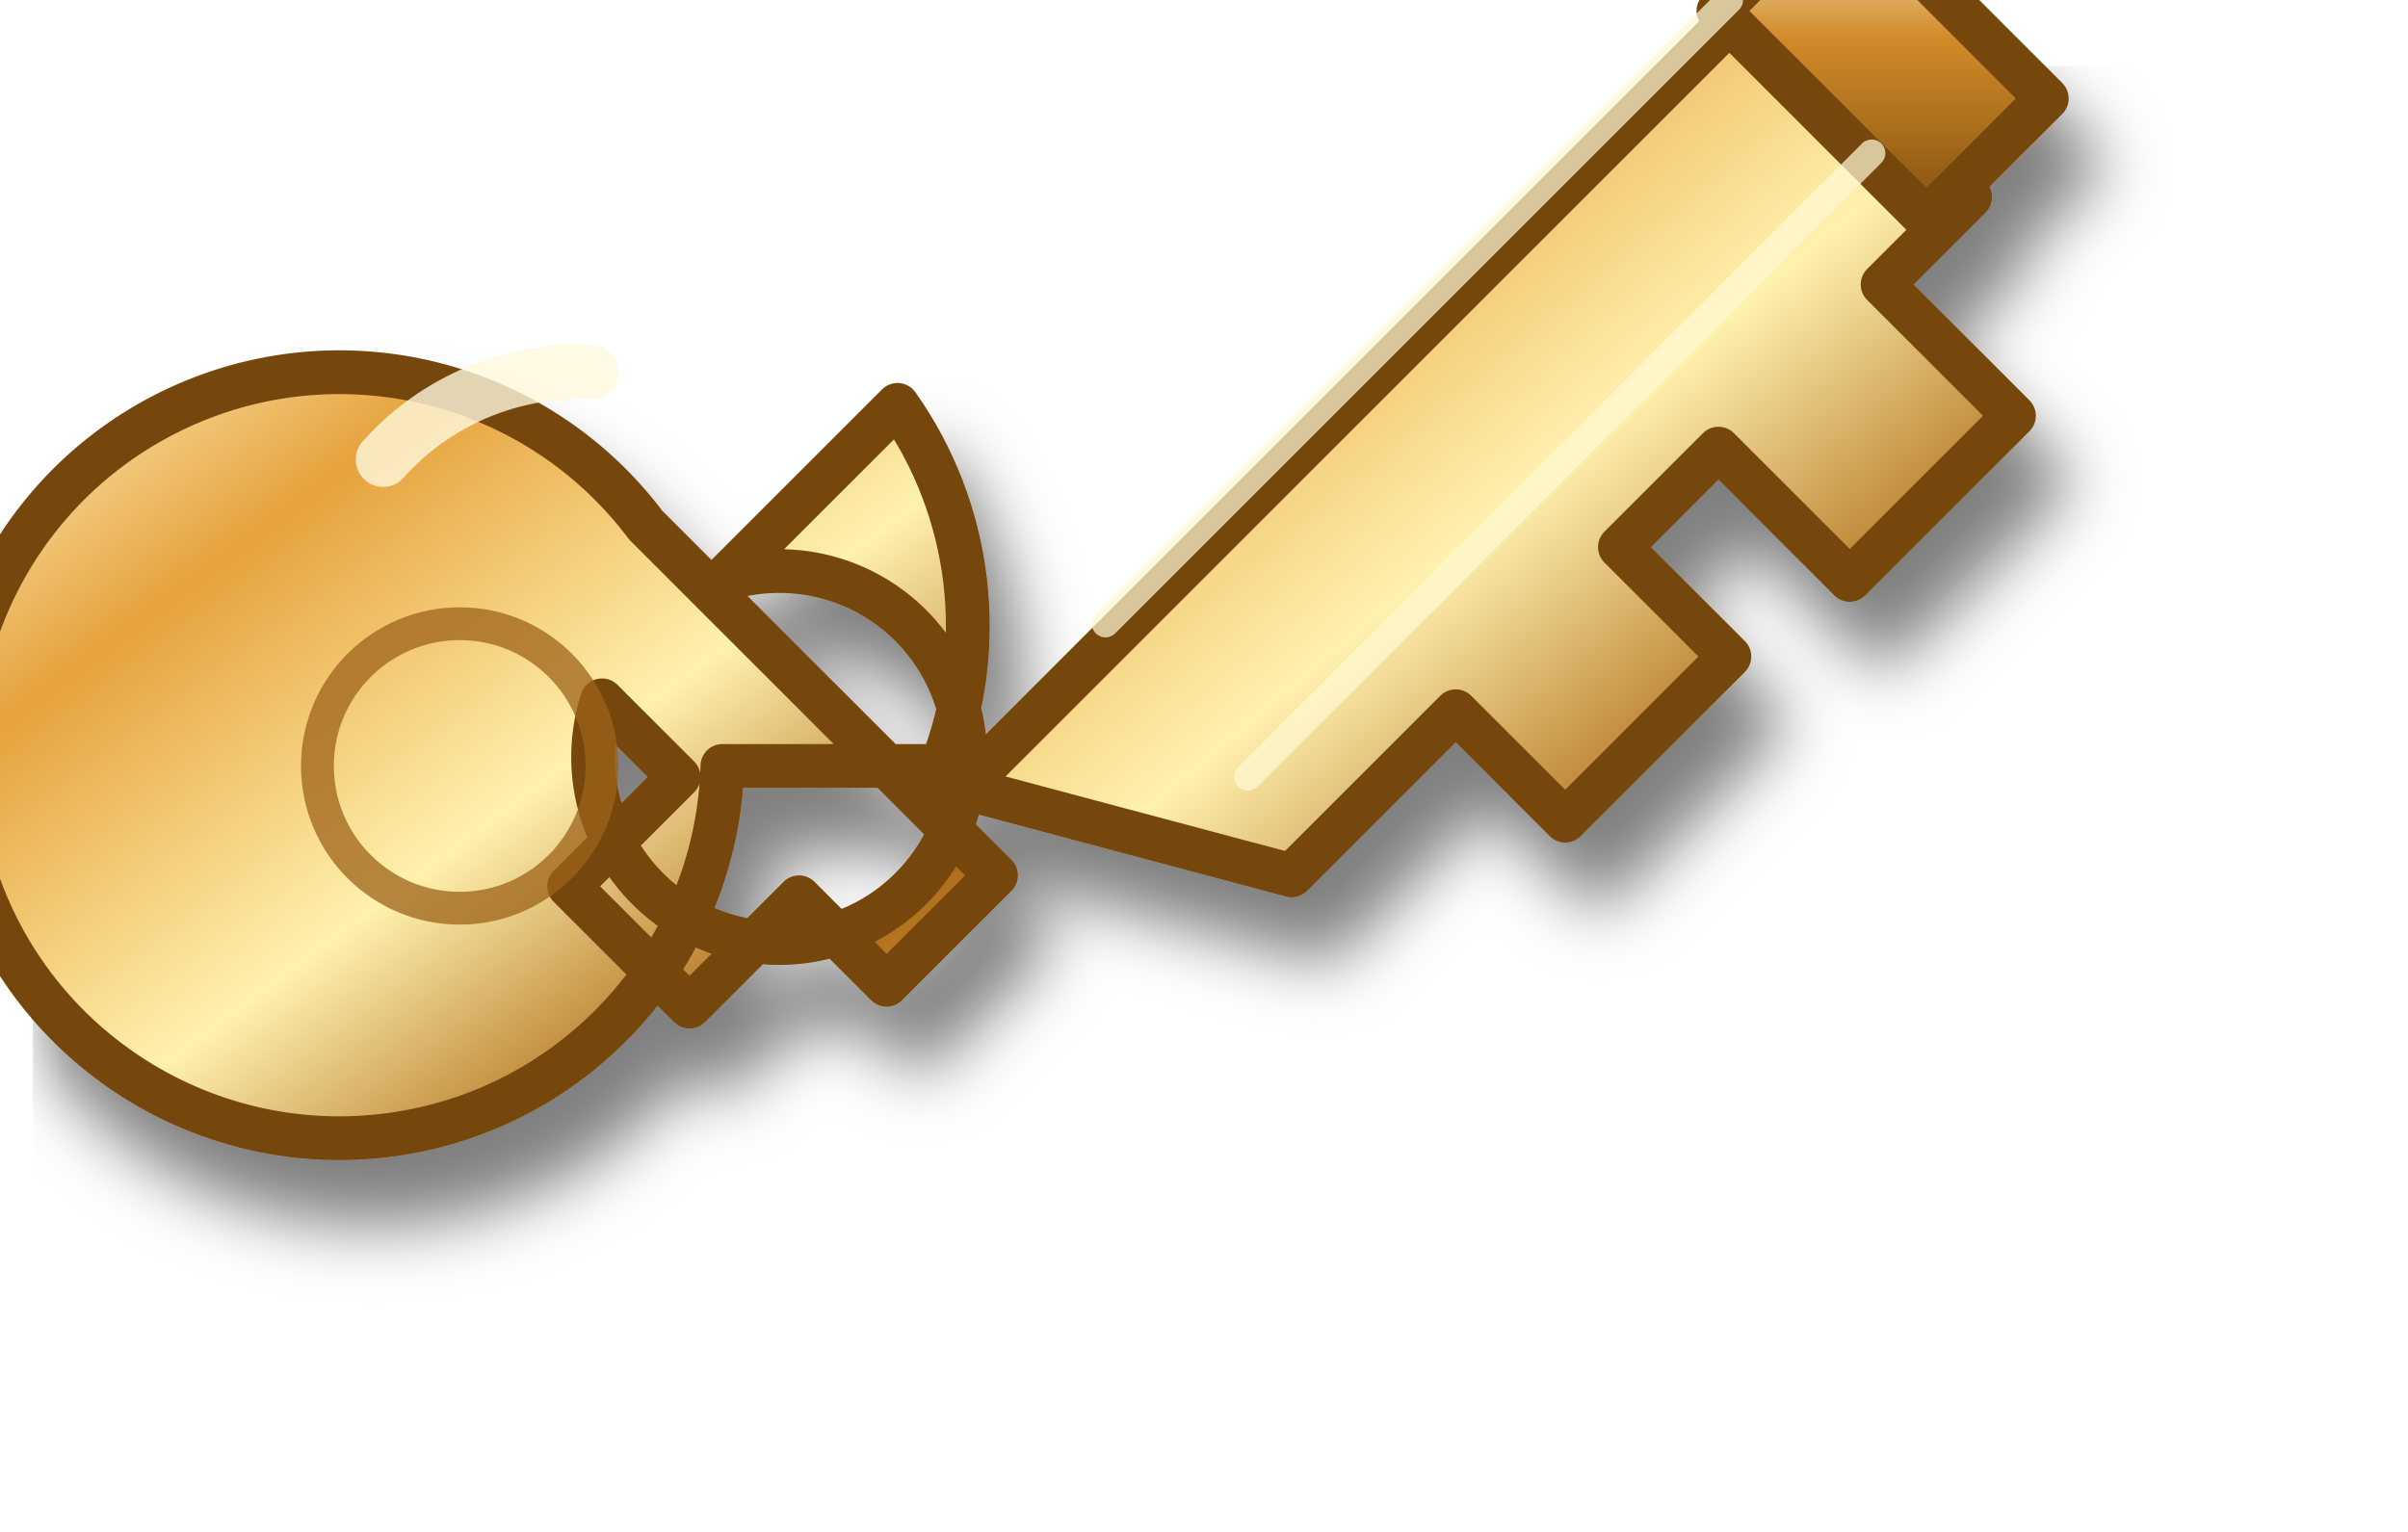
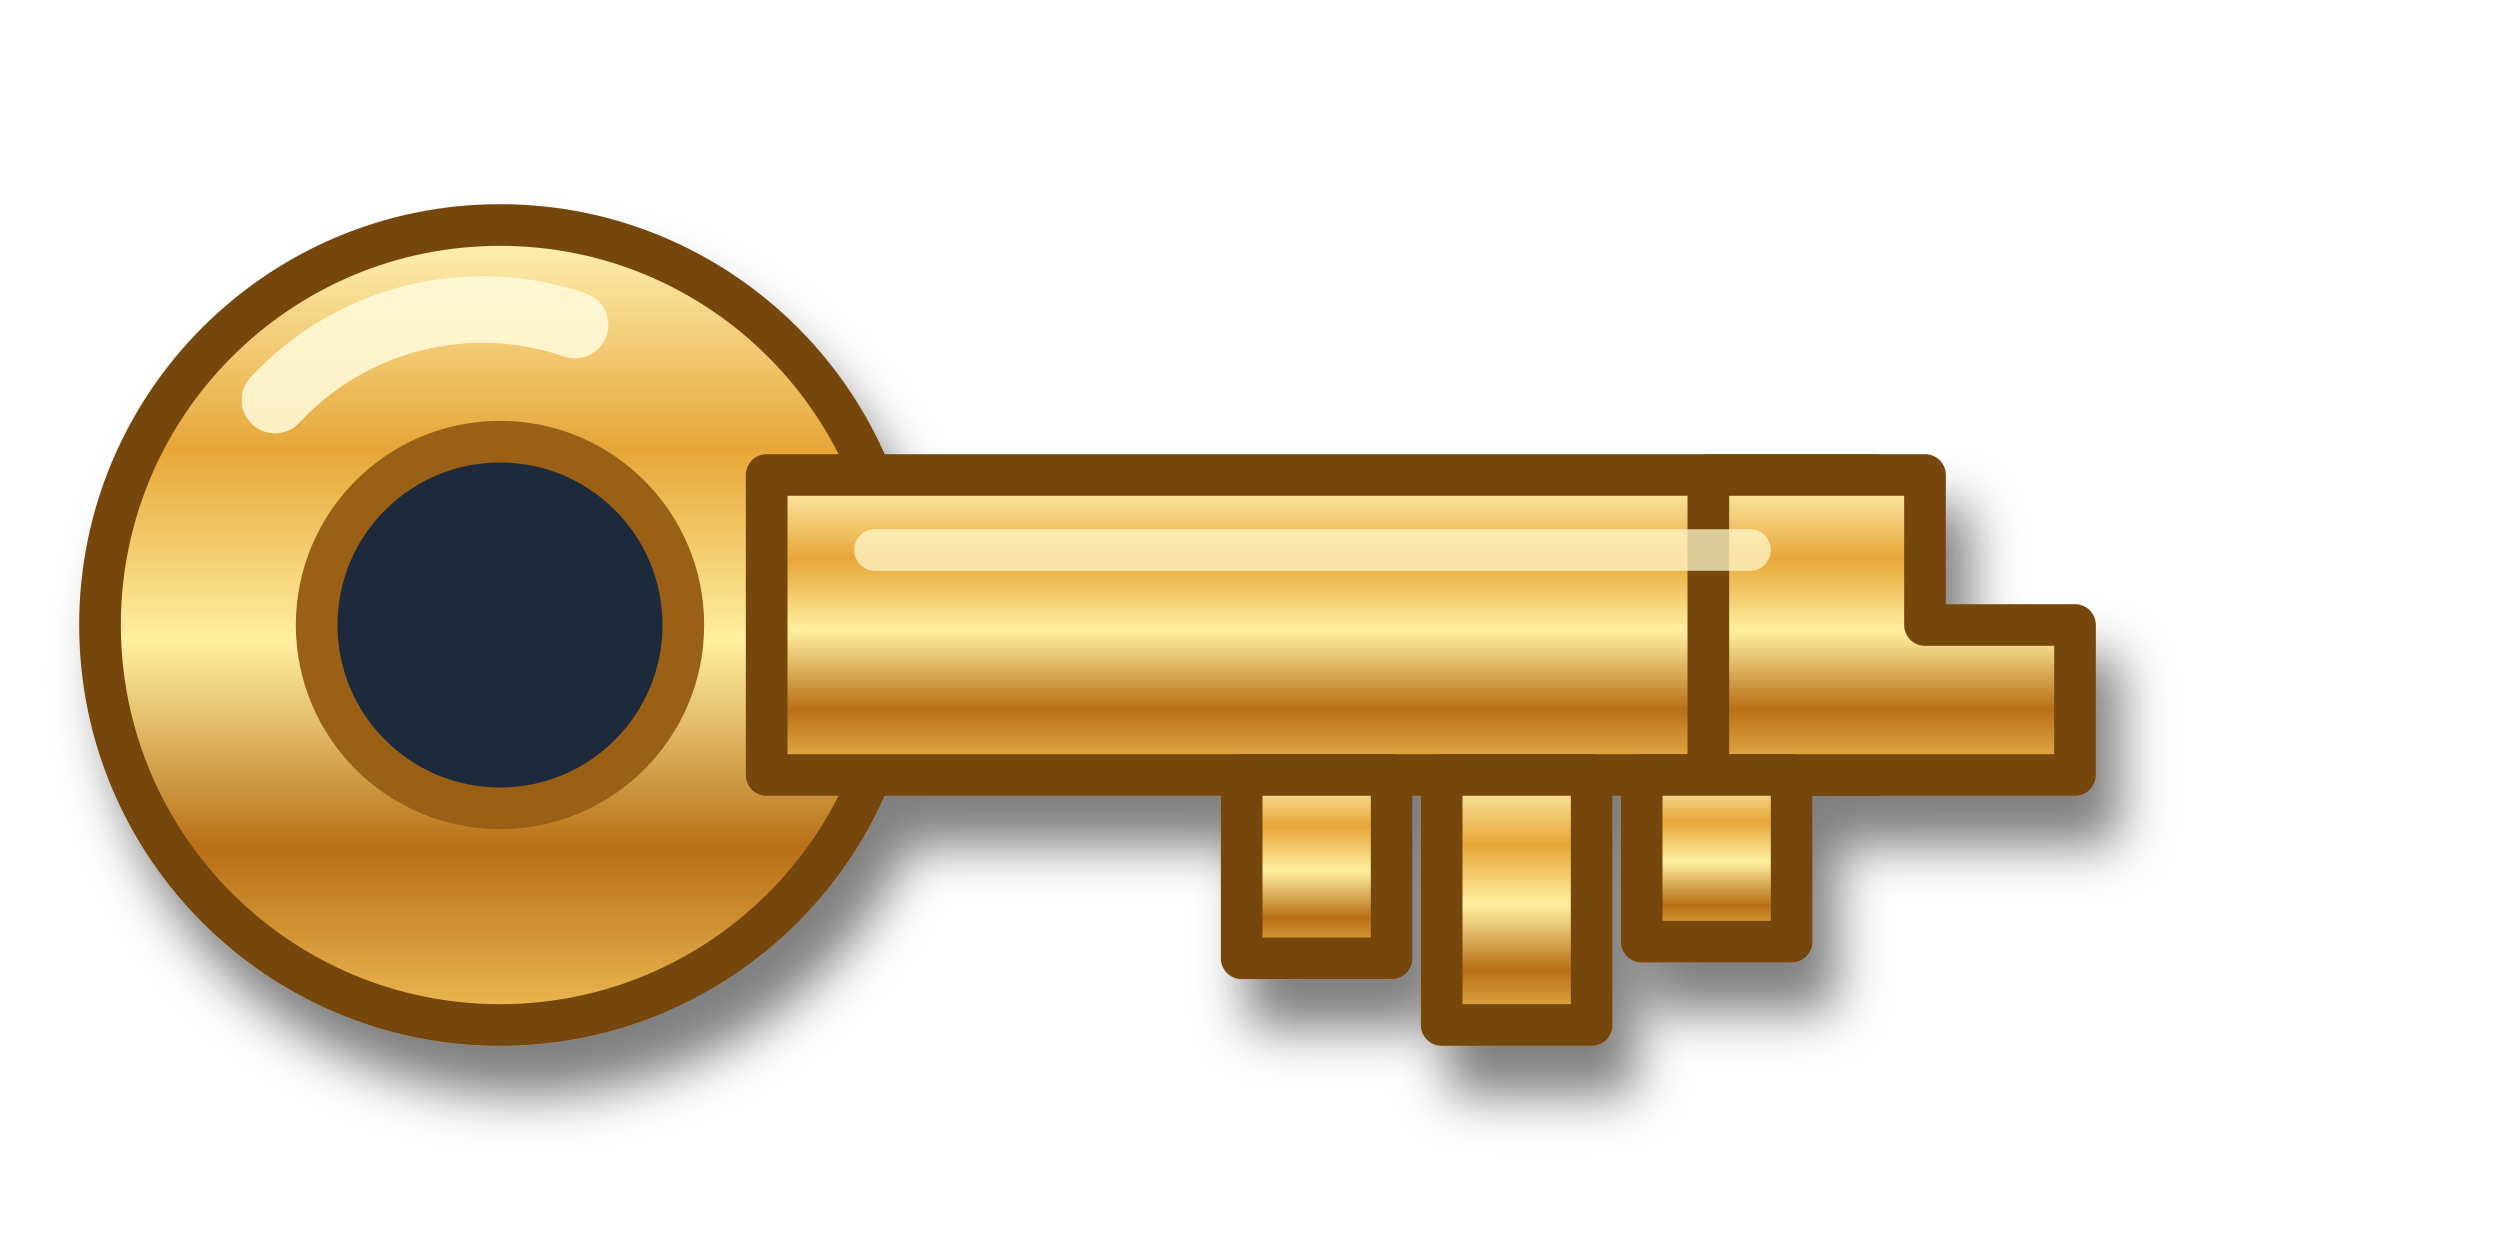
- <svg xmlns="http://www.w3.org/2000/svg" viewBox="0 0 220 140" role="img" aria-labelledby="title desc">
+ <svg xmlns="http://www.w3.org/2000/svg" viewBox="0 0 300 150" role="img" aria-labelledby="title desc">
  <defs>
-     <linearGradient id="metal" x1="0" y1="0" x2="1" y2="1">
-       <stop offset="0" stop-color="#fff5c7" />
-       <stop offset=".25" stop-color="#e6a23c" />
-       <stop offset=".55" stop-color="#fff1ae" />
-       <stop offset=".8" stop-color="#ad6b19" />
-       <stop offset="1" stop-color="#f3c35f" />
+     <linearGradient id="metal" x1="0" y1="0" x2="0" y2="1">
+       <stop offset="0" stop-color="#fff5bb" />
+       <stop offset=".28" stop-color="#e7a638" />
+       <stop offset=".52" stop-color="#fff0a0" />
+       <stop offset=".78" stop-color="#b86f17" />
+       <stop offset="1" stop-color="#f0bd55" />
    </linearGradient>
-     <linearGradient id="edge" x1="0" y1="0" x2="0" y2="1">
-       <stop stop-color="#fffbe3" />
-       <stop offset=".45" stop-color="#d28b29" />
-       <stop offset="1" stop-color="#81500f" />
-     </linearGradient>
-     <filter id="shadow" x="-30%" y="-30%" width="160%" height="170%">
+     <filter id="shadow" x="-15%" y="-25%" width="140%" height="160%">
      <feDropShadow dx="3" dy="6" stdDeviation="3" flood-color="#000" flood-opacity=".5" />
    </filter>
  </defs>
-   <g fill="url(#metal)" stroke="#75470c" stroke-width="4" stroke-linejoin="round" filter="url(#shadow)">
-     <path d="M66 70a35 35 0 1 1-7-22l32 32-10 10-8-8-10 10-11-11 10-10-7-7a17 17 0 1 0 11-11l16-16a35 35 0 0 1 4 33z" />
-     <path d="M88 72l73-73 19 19-8 8 12 12-15 15-12-12-9 9 10 10-15 15-10-10-15 15z" />
-     <path d="M157 1l19 19 11-11-19-19z" fill="url(#edge)" />
+   <g fill="url(#metal)" stroke="#75470c" stroke-width="5" stroke-linejoin="round" filter="url(#shadow)">
+     <circle cx="60" cy="75" r="48" />
+     <circle cx="60" cy="75" r="22" fill="#1e293b" stroke="#9a6118" stroke-width="5" />
+     <path d="M92 57h133v36H92z" />
+     <path d="M205 57h26v18h18v18h-44z" />
+     <path d="M167 93v22h-18V93z" />
+     <path d="M191 93v30h-18V93z" />
+     <path d="M215 93v20h-18V93z" />
  </g>
-   <path d="M35 42a24 24 0 0 1 19-8" fill="none" stroke="#fff9dc" stroke-width="5" stroke-linecap="round" opacity=".8" />
-   <path d="M101 57l57-57m-44 71l57-57" fill="none" stroke="#fff8d2" stroke-width="2.5" stroke-linecap="round" opacity=".72" />
-   <circle cx="42" cy="70" r="13" fill="none" stroke="#9d6319" stroke-width="3" opacity=".75" />
+   <path d="M33 48a34 34 0 0 1 36-9" fill="none" stroke="#fffbdc" stroke-width="8" stroke-linecap="round" opacity=".85" />
+   <path d="M105 66h105" stroke="#fff8c9" stroke-width="5" stroke-linecap="round" opacity=".75" />
</svg>
